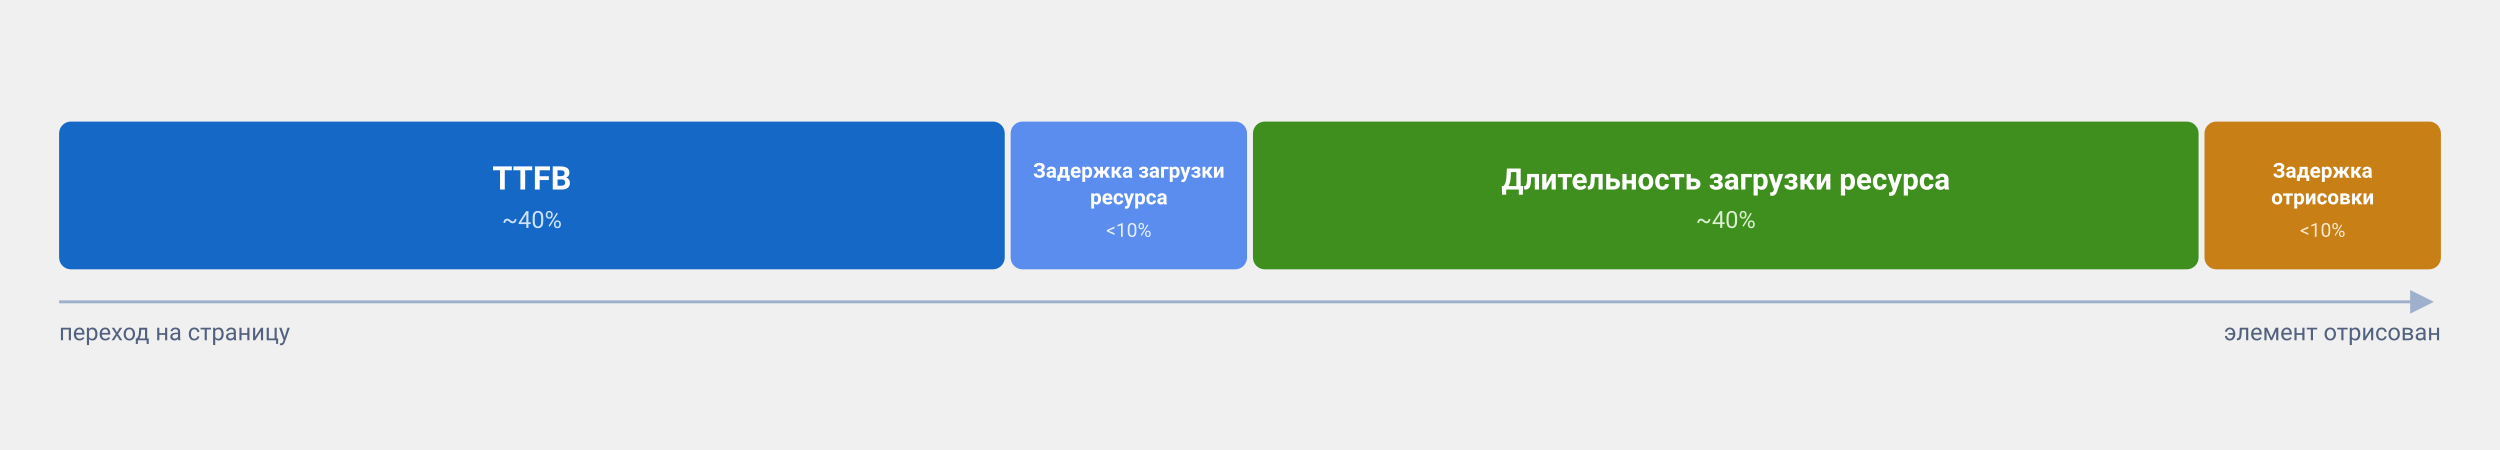
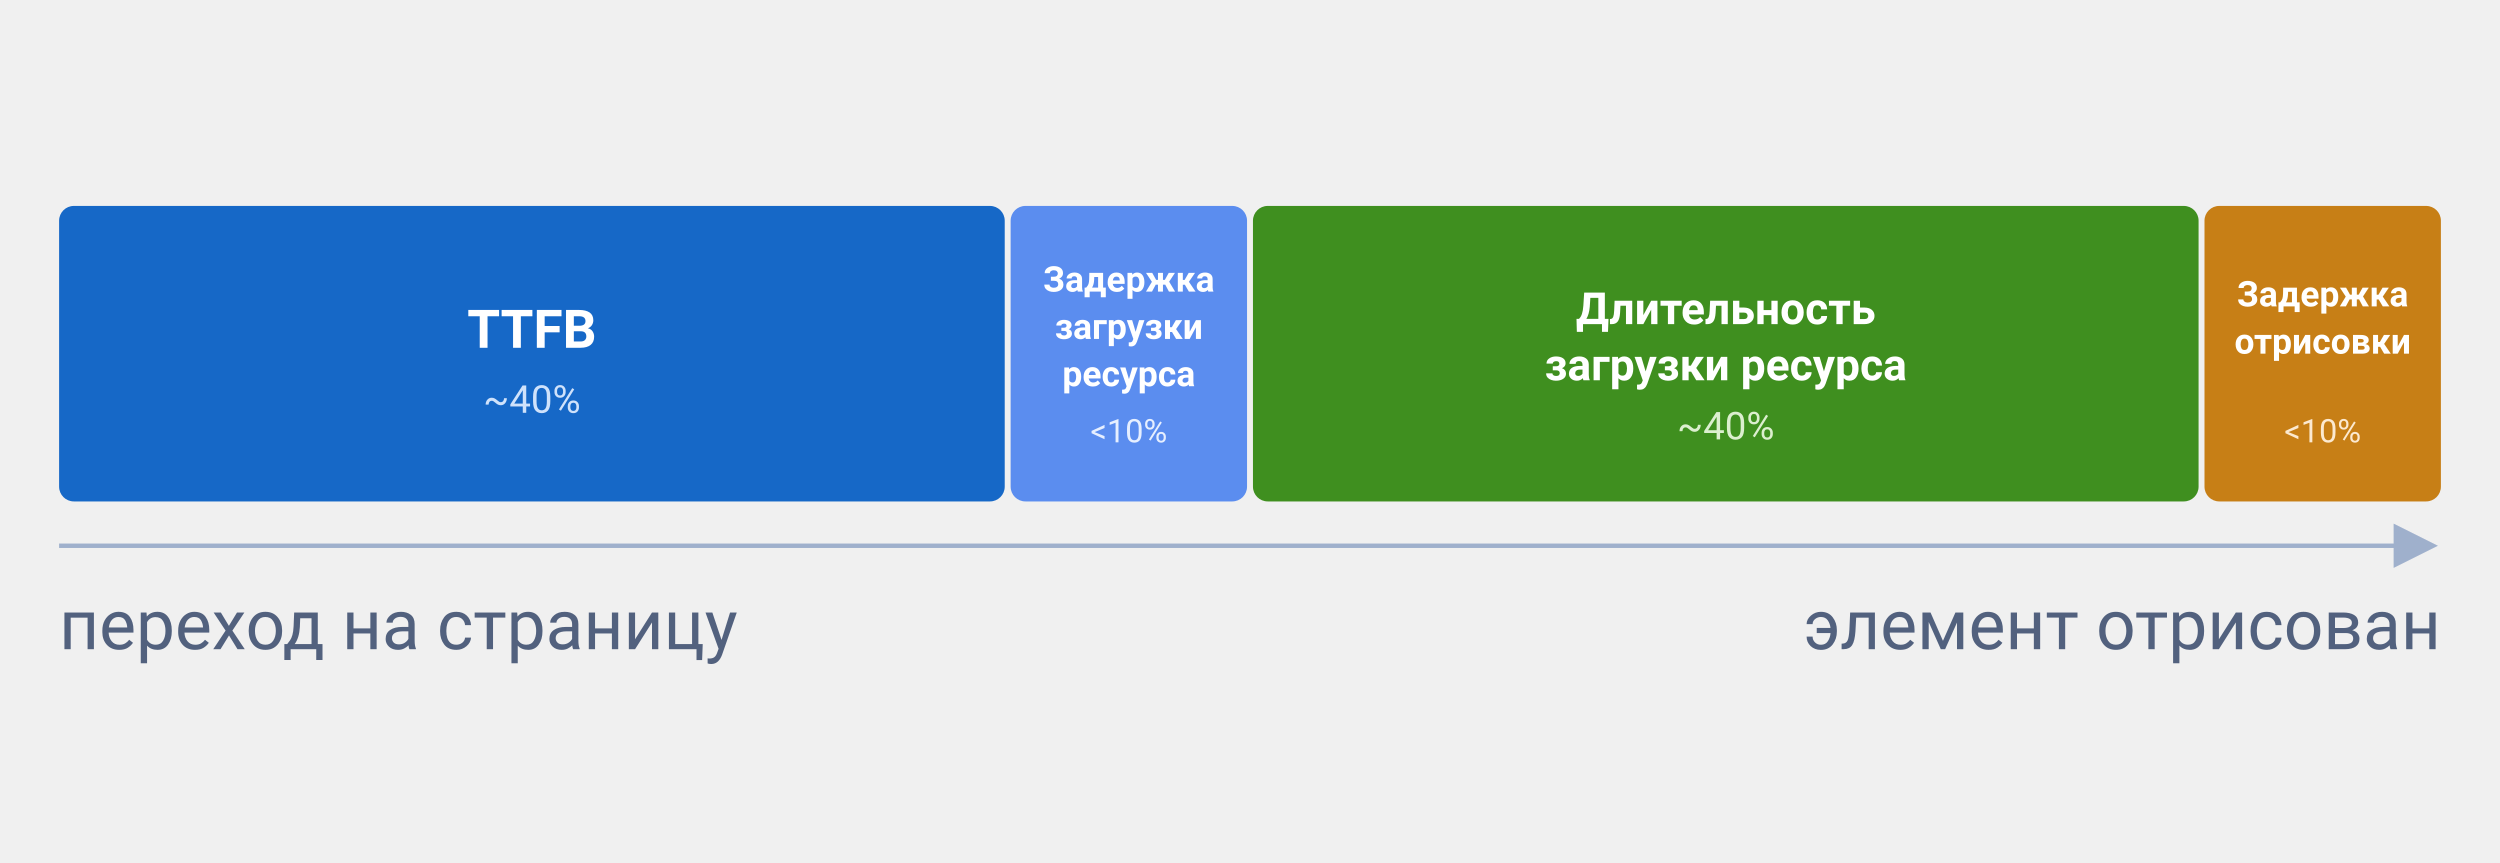
- <svg xmlns="http://www.w3.org/2000/svg" width="1000" height="180" viewBox="0 0 1692 180" font-family="-apple-system, 'Segoe UI', Roboto, sans-serif">
+ <svg xmlns="http://www.w3.org/2000/svg" width="1000" height="345" viewBox="0 0 1692 345" font-family="-apple-system, 'Segoe UI', Roboto, sans-serif">
  <defs>
-     <marker id="lcp-arrow" viewBox="0 0 10 10" refX="8" refY="5" markerWidth="8" markerHeight="8" orient="auto-start-reverse">
+     <marker id="lcp-arrow" viewBox="0 0 10 10" refX="8" refY="5" markerWidth="10" markerHeight="10" orient="auto-start-reverse">
      <path d="M0 0 L10 5 L0 10 Z" fill="#9fb0cc" />
    </marker>
  </defs>
  <g transform="translate(40,20)">
-     <rect x="0" y="0" width="640" height="100" rx="8" fill="#1668c7" />
-     <text x="320" y="46" fill="#fff" font-size="22" font-weight="700" text-anchor="middle">TTFB</text>
-     <text x="320" y="72" fill="#cfe2fb" font-size="16" text-anchor="middle">~40%</text>
-     <rect x="644" y="0" width="160" height="100" rx="8" fill="#5b8def" />
-     <text x="724" y="38" fill="#fff" font-size="14" font-weight="700" text-anchor="middle">Задержка загрузки</text>
-     <text x="724" y="56" fill="#fff" font-size="14" font-weight="700" text-anchor="middle">ресурса</text>
-     <text x="724" y="78" fill="#e6efff" font-size="13" text-anchor="middle">&lt;10%</text>
-     <rect x="808" y="0" width="640" height="100" rx="8" fill="#3f8f1f" />
-     <text x="1128" y="46" fill="#fff" font-size="20" font-weight="700" text-anchor="middle">Длительность загрузки ресурса</text>
-     <text x="1128" y="72" fill="#dcefcf" font-size="16" text-anchor="middle">~40%</text>
-     <rect x="1452" y="0" width="160" height="100" rx="8" fill="#c77f16" />
-     <text x="1532" y="38" fill="#fff" font-size="14" font-weight="700" text-anchor="middle">Задержка</text>
-     <text x="1532" y="56" fill="#fff" font-size="14" font-weight="700" text-anchor="middle">отрисовки</text>
-     <text x="1532" y="78" fill="#fce9cf" font-size="13" text-anchor="middle">&lt;10%</text>
-     <line x1="0" y1="122" x2="1604" y2="122" stroke="#9fb0cc" stroke-width="2" marker-end="url(#lcp-arrow)" />
-     <text x="0" y="148" fill="#52617e" font-size="16">переход на страницу</text>
-     <text x="1612" y="148" fill="#52617e" font-size="16" text-anchor="end">элемент отрисован</text>
+     <rect x="0" y="0" width="640" height="200" rx="10" fill="#1668c7" />
+     <text x="320" y="96" fill="#fff" font-size="36" font-weight="700" text-anchor="middle">TTFB</text>
+     <text x="320" y="140" fill="#cfe2fb" font-size="26" text-anchor="middle">~40%</text>
+     <rect x="644" y="0" width="160" height="200" rx="10" fill="#5b8def" />
+     <text x="724" y="58" fill="#fff" font-size="24" font-weight="700" text-anchor="middle">Задержка</text>
+     <text x="724" y="90" fill="#fff" font-size="24" font-weight="700" text-anchor="middle">загрузки</text>
+     <text x="724" y="122" fill="#fff" font-size="24" font-weight="700" text-anchor="middle">ресурса</text>
+     <text x="724" y="160" fill="#e6efff" font-size="22" text-anchor="middle">&lt;10%</text>
+     <rect x="808" y="0" width="640" height="200" rx="10" fill="#3f8f1f" />
+     <text x="1128" y="80" fill="#fff" font-size="30" font-weight="700" text-anchor="middle">Длительность</text>
+     <text x="1128" y="118" fill="#fff" font-size="30" font-weight="700" text-anchor="middle">загрузки ресурса</text>
+     <text x="1128" y="158" fill="#dcefcf" font-size="26" text-anchor="middle">~40%</text>
+     <rect x="1452" y="0" width="160" height="200" rx="10" fill="#c77f16" />
+     <text x="1532" y="68" fill="#fff" font-size="24" font-weight="700" text-anchor="middle">Задержка</text>
+     <text x="1532" y="100" fill="#fff" font-size="24" font-weight="700" text-anchor="middle">отрисовки</text>
+     <text x="1532" y="160" fill="#fce9cf" font-size="22" text-anchor="middle">&lt;10%</text>
+     <line x1="0" y1="230" x2="1604" y2="230" stroke="#9fb0cc" stroke-width="3" marker-end="url(#lcp-arrow)" />
+     <text x="0" y="300" fill="#52617e" font-size="47">переход на страницу</text>
+     <text x="1612" y="300" fill="#52617e" font-size="47" text-anchor="end">элемент отрисован</text>
  </g>
</svg>
